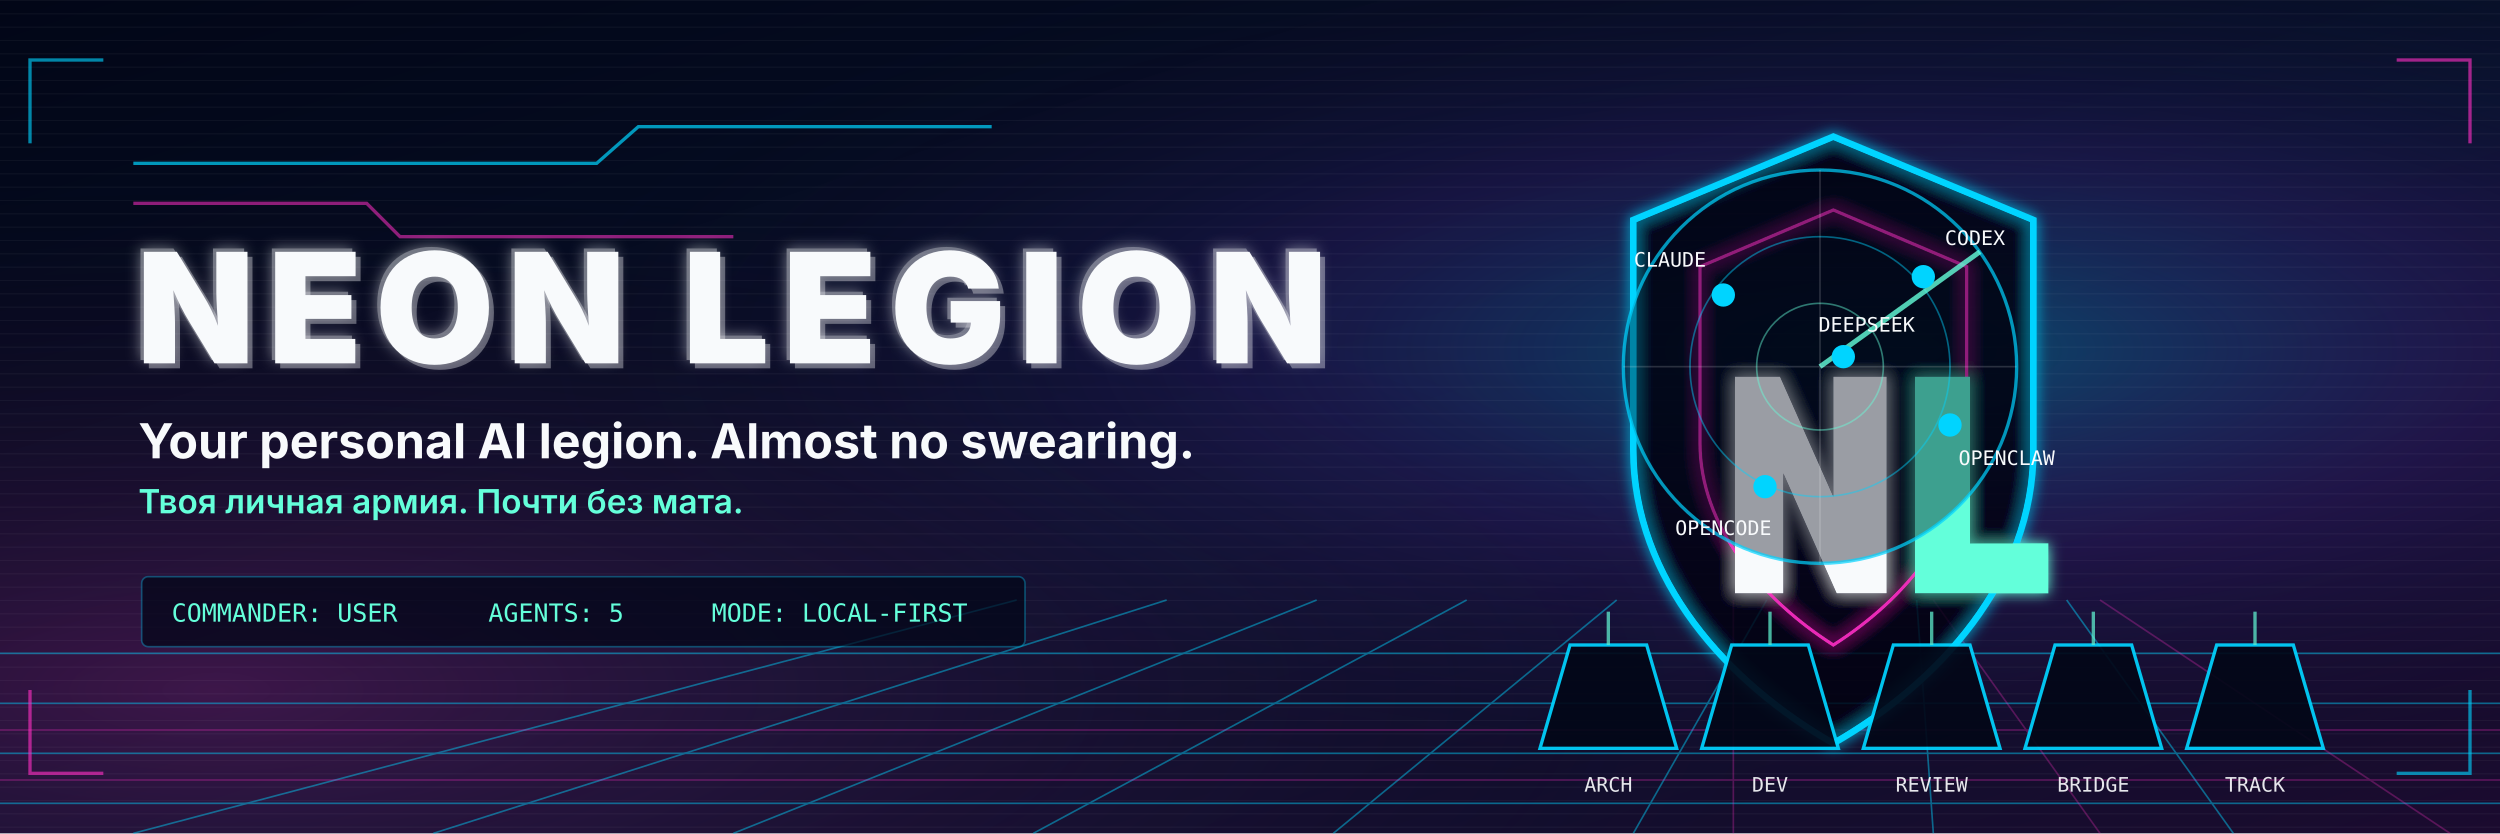
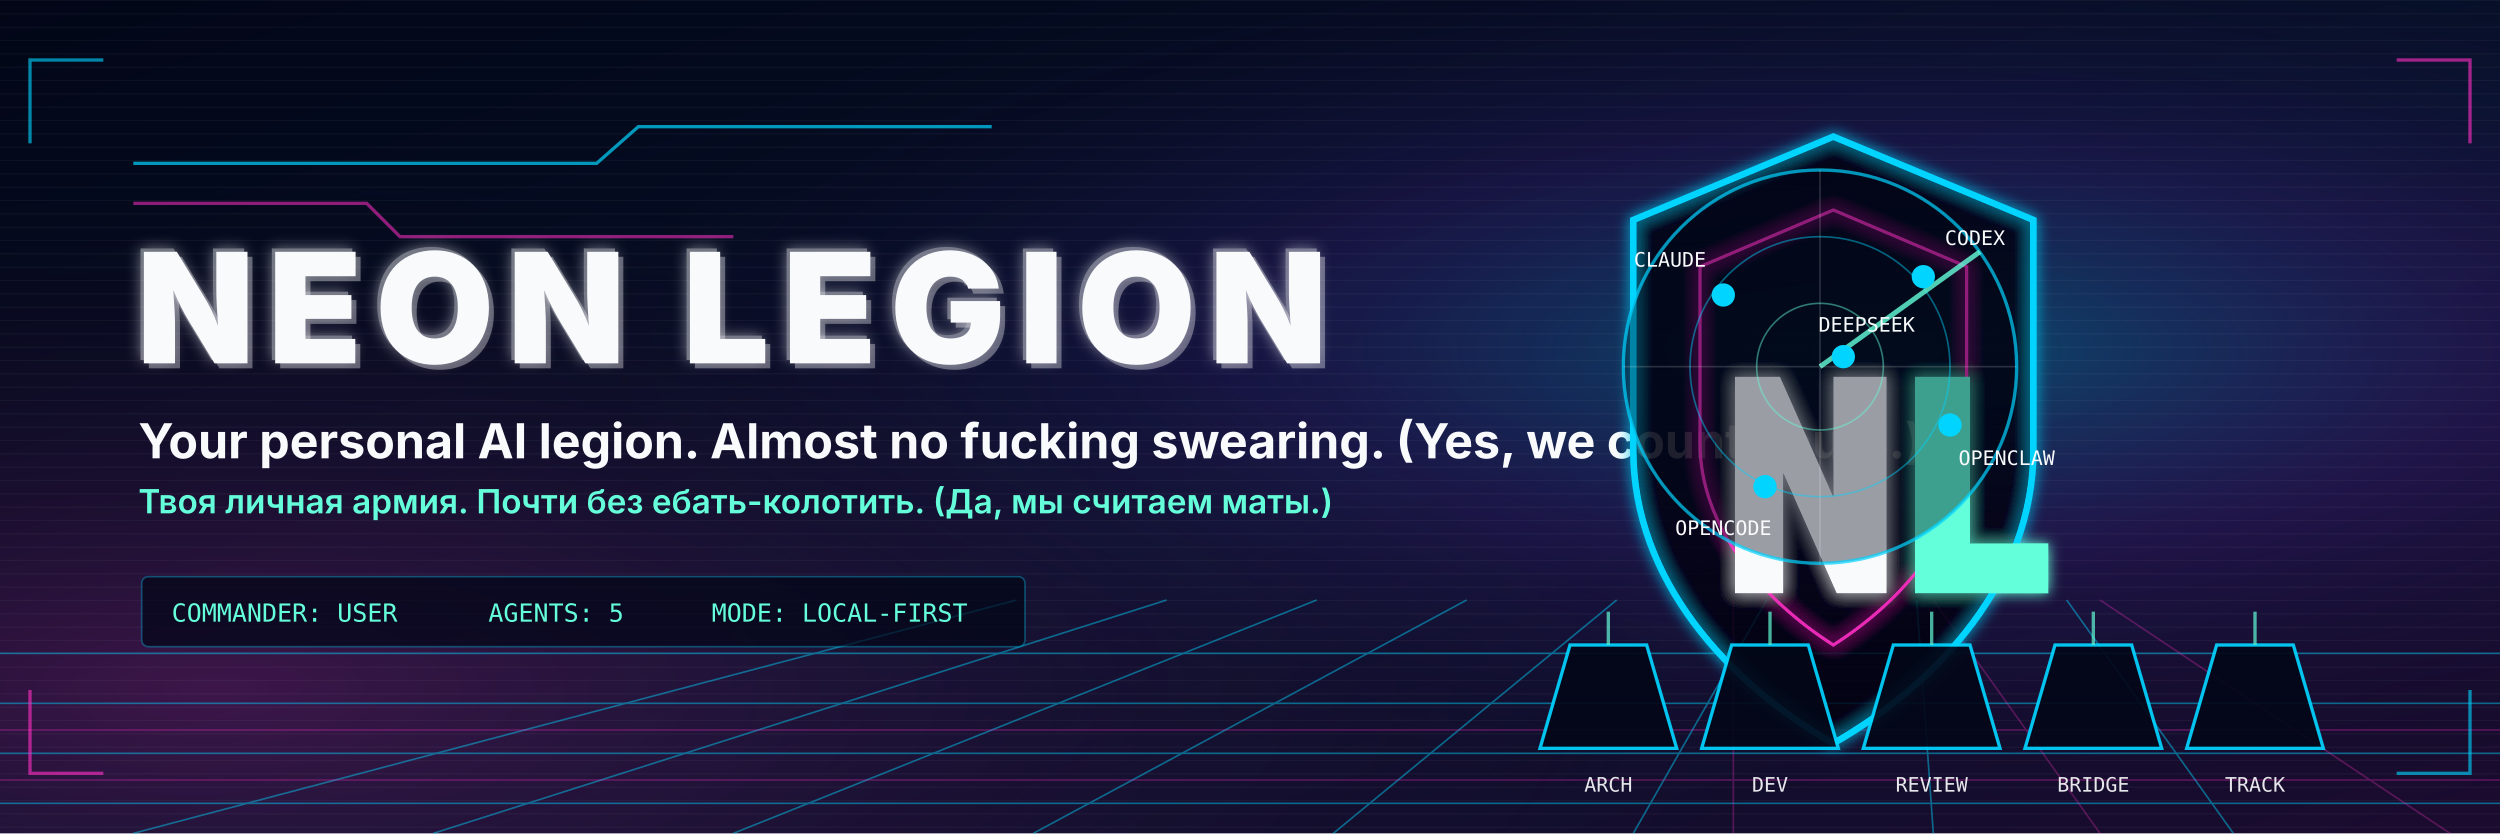
<svg xmlns="http://www.w3.org/2000/svg" width="1500" height="500" viewBox="0 0 1500 500" role="img" aria-labelledby="heroTitle heroDesc">
  <defs>
    <style>
      .headline{font-family:Inter,system-ui,sans-serif;font-size:92px;font-weight:900;letter-spacing:8px;fill:#F8FAFC}
      .sub{font-family:Inter,system-ui,sans-serif;font-size:29px;font-weight:700;fill:#F8FAFC}
      .ru{font-family:Inter,system-ui,sans-serif;font-size:20px;font-weight:600;fill:#64FFDA}
      .mono{font-family:"JetBrains Mono",ui-monospace,monospace;font-size:15px;fill:#64FFDA}
      .tiny{font-family:"JetBrains Mono",ui-monospace,monospace;font-size:12px;fill:#F8FAFC}
      .cyan{stroke:#00D4FF}.mag{stroke:#FF2EC4}.green{stroke:#64FFDA}.white{stroke:#F8FAFC}
      .thin{fill:none;stroke-width:2}.hair{fill:none;stroke-width:1}
    </style>
    <linearGradient id="sky" x1="0" x2="1" y1="0" y2="1">
      <stop offset="0" stop-color="#020617" />
      <stop offset="0.55" stop-color="#07112a" />
      <stop offset="1" stop-color="#1b0b2f" />
    </linearGradient>
    <radialGradient id="cyanFade" cx="75%" cy="42%" r="55%">
      <stop offset="0" stop-color="#00D4FF" stop-opacity="0.32" />
      <stop offset="0.46" stop-color="#7C3AED" stop-opacity="0.14" />
      <stop offset="1" stop-color="#020617" stop-opacity="0" />
    </radialGradient>
    <radialGradient id="magFade" cx="9%" cy="83%" r="65%">
      <stop offset="0" stop-color="#FF2EC4" stop-opacity="0.22" />
      <stop offset="1" stop-color="#020617" stop-opacity="0" />
    </radialGradient>
    <pattern id="scan" width="8" height="8" patternUnits="userSpaceOnUse">
      <path d="M0 0H8" stroke="#F8FAFC" stroke-opacity="0.07" />
    </pattern>
    <filter id="glow" x="-20%" y="-30%" width="140%" height="160%">
      <feGaussianBlur stdDeviation="4" result="b" />
      <feMerge>
        <feMergeNode in="b" />
        <feMergeNode in="SourceGraphic" />
      </feMerge>
    </filter>
  </defs>
  <rect width="1500" height="500" fill="url(#sky)" />
  <rect width="1500" height="500" fill="url(#cyanFade)" />
  <rect width="1500" height="500" fill="url(#magFade)" />
  <rect width="1500" height="500" fill="url(#scan)" opacity="0.75" />
  <g opacity="0.45" class="cyan hair">
    <path d="M0 392H1500M0 422H1500M0 452H1500M0 482H1500" />
    <path d="M80 500L610 360M260 500L700 360M440 500L790 360M620 500L880 360M800 500L970 360M980 500L1060 360M1160 500L1150 360M1340 500L1240 360" />
  </g>
  <g opacity="0.28" class="mag hair">
    <path d="M0 438H1500M0 468H1500" />
    <path d="M1470 500L1260 360M1260 500L1160 360M1040 500L1040 360" />
  </g>
  <g transform="translate(80 76)">
    <path d="M0 22H278L303 0H515" class="cyan thin" opacity="0.7" />
    <path d="M0 46H140L160 66H360" class="mag thin" opacity="0.55" />
    <text x="0" y="140" class="headline" fill="#00D4FF" opacity="0.45" filter="url(#glow)">NEON LEGION</text>
    <text x="5" y="145" class="headline" fill="#FF2EC4" opacity="0.35">NEON LEGION</text>
    <text x="2" y="142" class="headline">NEON LEGION</text>
-     <text x="3" y="199" class="sub">Your personal AI legion. Almost no swearing.</text>
-     <text x="3" y="232" class="ru">Твоя личная армия. Почти без мата.</text>
+     <text x="3" y="199" class="sub">Your personal AI legion. Almost no fucking swearing. (Yes, we count yours.)</text>
+     <text x="3" y="232" class="ru">Твоя личная армия. Почти без ебать-колотить. (Да, мы считаем маты.)</text>
    <g transform="translate(5 270)">
      <rect x="0" y="0" width="530" height="42" rx="4" fill="#020617" opacity="0.72" stroke="#00D4FF" stroke-opacity="0.45" />
      <text x="18" y="27" class="mono">COMMANDER: USER</text>
      <text x="208" y="27" class="mono">AGENTS: 5</text>
      <text x="342" y="27" class="mono">MODE: LOCAL-FIRST</text>
    </g>
  </g>
  <g transform="translate(870 68)" filter="url(#glow)">
    <path d="M230 14L350 64V202C350 280 293 342 230 378C167 342 110 280 110 202V64Z" fill="#020617" fill-opacity="0.56" stroke="#00D4FF" stroke-width="4" />
    <path d="M230 58L310 92V198C310 247 274 291 230 319C186 291 150 247 150 198V92Z" fill="none" stroke="#FF2EC4" stroke-width="2" opacity="0.9" />
    <path d="M171 158H198L230 230V158H262V288H232L200 216V288H171Z" fill="#F8FAFC" />
    <path d="M279 158H312V258H359V288H279Z" fill="#64FFDA" />
  </g>
  <g transform="translate(1092 220)">
    <circle r="118" fill="#020617" fill-opacity="0.38" stroke="#00D4FF" stroke-opacity="0.7" stroke-width="2" />
    <circle r="78" fill="none" stroke="#00D4FF" stroke-opacity="0.45" />
    <circle r="38" fill="none" stroke="#64FFDA" stroke-opacity="0.45" />
    <path d="M0 0L96 -69" stroke="#64FFDA" stroke-width="3" stroke-opacity="0.8" />
    <path d="M-118 0H118M0 -118V118" stroke="#F8FAFC" stroke-opacity="0.16" />
    <g fill="#00D4FF">
      <circle cx="-58" cy="-43" r="7" />
      <circle cx="62" cy="-54" r="7" />
      <circle cx="78" cy="35" r="7" />
      <circle cx="-33" cy="72" r="7" />
      <circle cx="14" cy="-6" r="7" />
    </g>
    <g class="tiny" text-anchor="middle">
      <text x="-90" y="-60">CLAUDE</text>
      <text x="93" y="-73">CODEX</text>
      <text x="112" y="59">OPENCLAW</text>
      <text x="-58" y="101">OPENCODE</text>
      <text x="28" y="-21">DEEPSEEK</text>
    </g>
  </g>
  <g transform="translate(924 367)" opacity="0.92">
    <g fill="#020617" stroke="#00D4FF" stroke-width="2">
      <path d="M0 82L18 20H64L82 82Z" />
      <path d="M97 82L115 20H161L179 82Z" />
      <path d="M194 82L212 20H258L276 82Z" />
      <path d="M291 82L309 20H355L373 82Z" />
      <path d="M388 82L406 20H452L470 82Z" />
    </g>
    <g class="green thin" opacity="0.75">
      <path d="M41 20V0M138 20V0M235 20V0M332 20V0M429 20V0" />
    </g>
    <g class="tiny" text-anchor="middle">
      <text x="41" y="108">ARCH</text>
      <text x="138" y="108">DEV</text>
      <text x="235" y="108">REVIEW</text>
      <text x="332" y="108">BRIDGE</text>
      <text x="429" y="108">TRACK</text>
    </g>
  </g>
  <g opacity="0.62">
    <path d="M62 36H18V86" class="cyan thin" />
    <path d="M1438 36H1482V86" class="mag thin" />
    <path d="M62 464H18V414" class="mag thin" />
    <path d="M1438 464H1482V414" class="cyan thin" />
  </g>
</svg>
